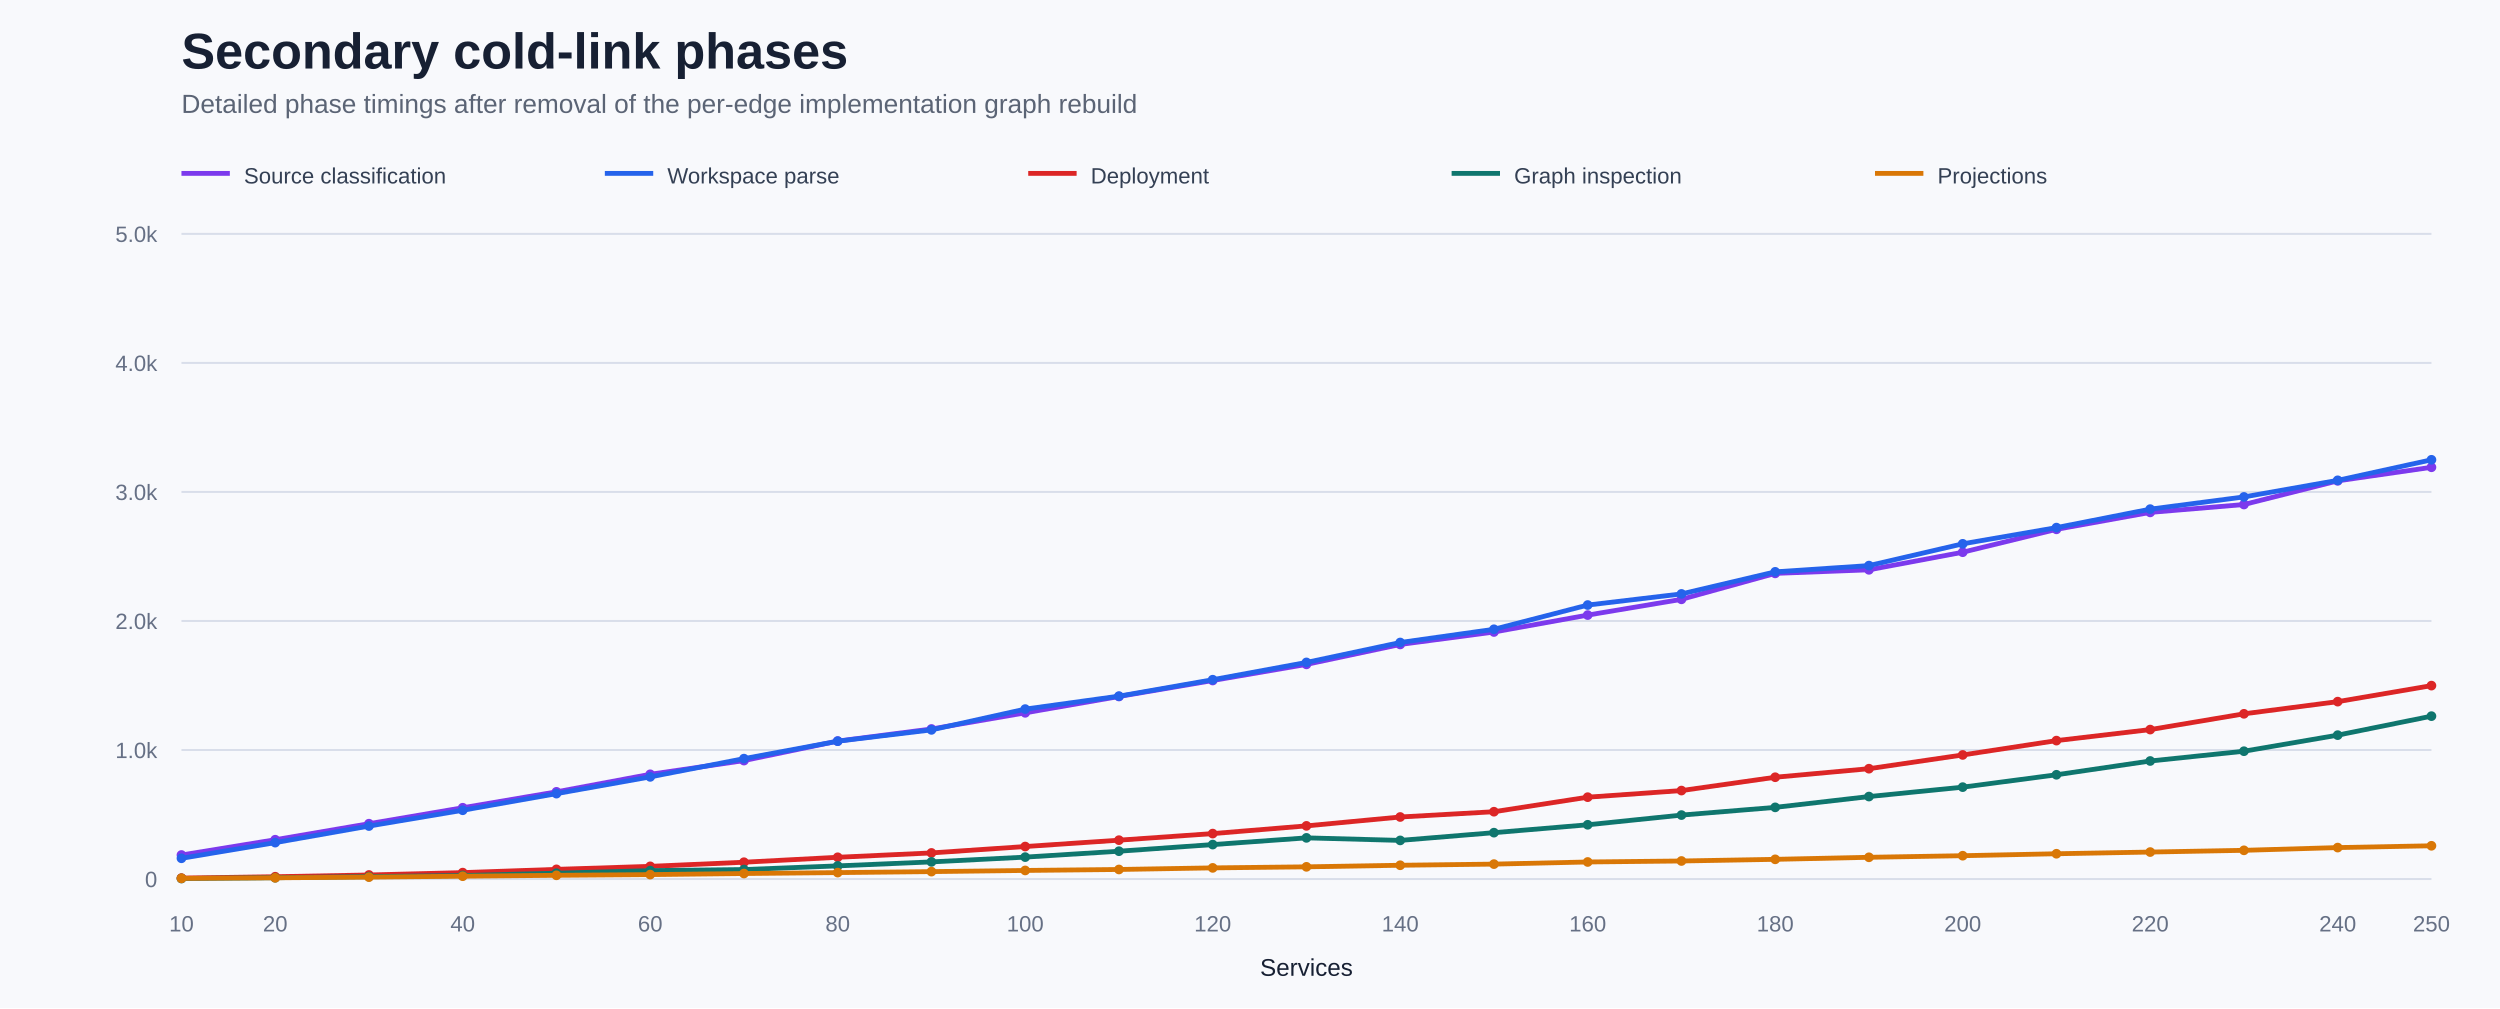
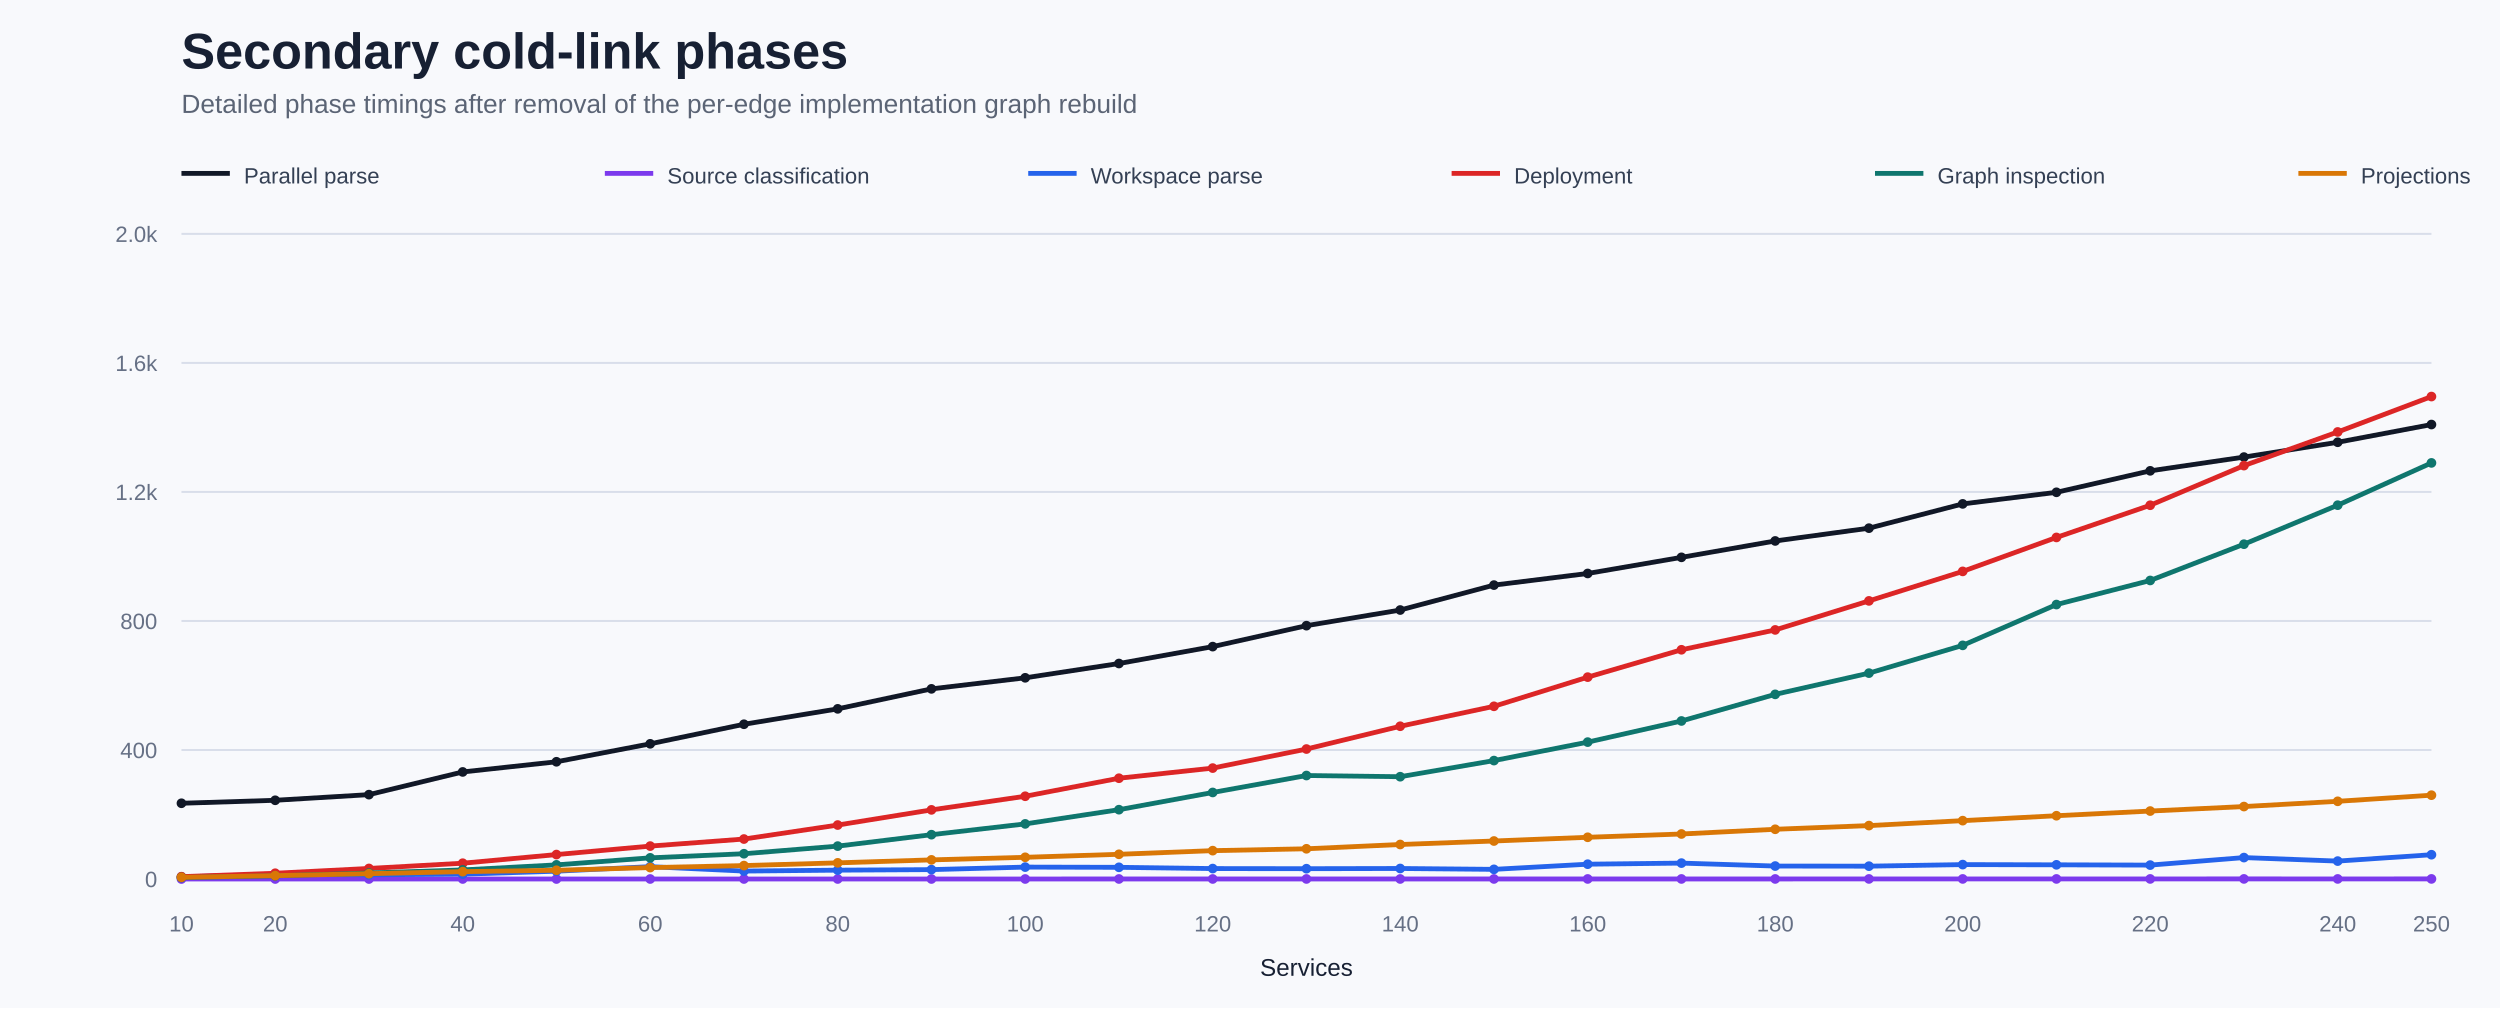
<svg xmlns="http://www.w3.org/2000/svg" width="1240" height="500" viewBox="0 0 1240 500" role="img" aria-labelledby="title description">
  <style>text{font-family:Arial,Helvetica,sans-serif;fill:#172033}.title{font-size:25px;font-weight:700}.subtitle{font-size:13px;fill:#5b6475}.legend{font-size:11px;fill:#344054}.tick{font-size:11px;fill:#667085}.grid{stroke:#d9deea;stroke-width:1}</style>
  <rect width="100%" height="100%" fill="#f8f9fc" />
  <text x="90" y="34" class="title">Secondary cold-link phases</text>
  <text x="90" y="56" class="subtitle">Detailed phase timings after removal of the per-edge implementation graph rebuild</text>
  <line x1="90" y1="436" x2="1206" y2="436" class="grid" />
  <text x="78" y="440" text-anchor="end" class="tick">0</text>
  <line x1="90" y1="372" x2="1206" y2="372" class="grid" />
-   <text x="78" y="376" text-anchor="end" class="tick">1.0k</text>
+   <text x="78" y="376" text-anchor="end" class="tick">400</text>
  <line x1="90" y1="308" x2="1206" y2="308" class="grid" />
-   <text x="78" y="312" text-anchor="end" class="tick">2.0k</text>
+   <text x="78" y="312" text-anchor="end" class="tick">800</text>
  <line x1="90" y1="244" x2="1206" y2="244" class="grid" />
-   <text x="78" y="248" text-anchor="end" class="tick">3.0k</text>
+   <text x="78" y="248" text-anchor="end" class="tick">1.2k</text>
  <line x1="90" y1="180" x2="1206" y2="180" class="grid" />
-   <text x="78" y="184" text-anchor="end" class="tick">4.0k</text>
+   <text x="78" y="184" text-anchor="end" class="tick">1.6k</text>
  <line x1="90" y1="116" x2="1206" y2="116" class="grid" />
-   <text x="78" y="120" text-anchor="end" class="tick">5.0k</text>
-   <path d="M90.00,424.08 L136.50,416.50 L183.00,408.55 L229.50,400.64 L276.00,392.75 L322.50,384.05 L369.00,377.25 L415.50,367.57 L462.00,361.57 L508.50,353.56 L555.00,345.46 L601.50,337.53 L648.00,329.53 L694.50,319.65 L741.00,313.47 L787.50,305.08 L834.00,297.27 L880.50,284.40 L927.00,282.63 L973.50,273.90 L1020.00,262.55 L1066.50,254.15 L1113.00,250.24 L1159.50,238.50 L1206.00,231.77" fill="none" stroke="#7c3aed" stroke-width="2.4" />
-   <circle cx="90.00" cy="424.08" r="2.4" fill="#7c3aed" />
-   <circle cx="136.50" cy="416.50" r="2.4" fill="#7c3aed" />
-   <circle cx="183.00" cy="408.55" r="2.4" fill="#7c3aed" />
-   <circle cx="229.50" cy="400.64" r="2.4" fill="#7c3aed" />
-   <circle cx="276.00" cy="392.75" r="2.4" fill="#7c3aed" />
-   <circle cx="322.50" cy="384.05" r="2.4" fill="#7c3aed" />
-   <circle cx="369.00" cy="377.25" r="2.4" fill="#7c3aed" />
-   <circle cx="415.50" cy="367.57" r="2.4" fill="#7c3aed" />
-   <circle cx="462.00" cy="361.57" r="2.4" fill="#7c3aed" />
-   <circle cx="508.50" cy="353.56" r="2.4" fill="#7c3aed" />
-   <circle cx="555.00" cy="345.46" r="2.4" fill="#7c3aed" />
-   <circle cx="601.50" cy="337.53" r="2.4" fill="#7c3aed" />
-   <circle cx="648.00" cy="329.53" r="2.4" fill="#7c3aed" />
-   <circle cx="694.50" cy="319.65" r="2.4" fill="#7c3aed" />
-   <circle cx="741.00" cy="313.47" r="2.4" fill="#7c3aed" />
-   <circle cx="787.50" cy="305.08" r="2.4" fill="#7c3aed" />
-   <circle cx="834.00" cy="297.27" r="2.4" fill="#7c3aed" />
-   <circle cx="880.50" cy="284.40" r="2.4" fill="#7c3aed" />
-   <circle cx="927.00" cy="282.63" r="2.4" fill="#7c3aed" />
-   <circle cx="973.50" cy="273.90" r="2.4" fill="#7c3aed" />
-   <circle cx="1020.00" cy="262.55" r="2.4" fill="#7c3aed" />
-   <circle cx="1066.50" cy="254.15" r="2.4" fill="#7c3aed" />
-   <circle cx="1113.00" cy="250.24" r="2.4" fill="#7c3aed" />
-   <circle cx="1159.50" cy="238.50" r="2.4" fill="#7c3aed" />
-   <circle cx="1206.00" cy="231.77" r="2.4" fill="#7c3aed" />
-   <line x1="90" y1="86" x2="114" y2="86" stroke="#7c3aed" stroke-width="2.4" />
-   <text x="121" y="91" class="legend">Source classification</text>
-   <path d="M90.00,425.71 L136.50,417.94 L183.00,409.72 L229.50,401.89 L276.00,393.64 L322.50,385.33 L369.00,376.28 L415.50,367.63 L462.00,362.02 L508.50,351.71 L555.00,345.28 L601.50,337.13 L648.00,328.56 L694.50,318.68 L741.00,312.12 L787.50,300.10 L834.00,294.58 L880.50,283.63 L927.00,280.53 L973.50,269.73 L1020.00,261.69 L1066.50,252.53 L1113.00,246.47 L1159.50,238.24 L1206.00,228.06" fill="none" stroke="#2563eb" stroke-width="2.4" />
-   <circle cx="90.00" cy="425.71" r="2.4" fill="#2563eb" />
-   <circle cx="136.50" cy="417.94" r="2.4" fill="#2563eb" />
-   <circle cx="183.00" cy="409.72" r="2.4" fill="#2563eb" />
-   <circle cx="229.50" cy="401.89" r="2.4" fill="#2563eb" />
-   <circle cx="276.00" cy="393.64" r="2.4" fill="#2563eb" />
-   <circle cx="322.50" cy="385.33" r="2.4" fill="#2563eb" />
-   <circle cx="369.00" cy="376.28" r="2.4" fill="#2563eb" />
-   <circle cx="415.50" cy="367.63" r="2.4" fill="#2563eb" />
-   <circle cx="462.00" cy="362.02" r="2.4" fill="#2563eb" />
-   <circle cx="508.50" cy="351.71" r="2.4" fill="#2563eb" />
-   <circle cx="555.00" cy="345.28" r="2.4" fill="#2563eb" />
-   <circle cx="601.50" cy="337.13" r="2.4" fill="#2563eb" />
-   <circle cx="648.00" cy="328.56" r="2.4" fill="#2563eb" />
-   <circle cx="694.50" cy="318.68" r="2.4" fill="#2563eb" />
-   <circle cx="741.00" cy="312.12" r="2.4" fill="#2563eb" />
-   <circle cx="787.50" cy="300.10" r="2.4" fill="#2563eb" />
-   <circle cx="834.00" cy="294.58" r="2.4" fill="#2563eb" />
-   <circle cx="880.50" cy="283.63" r="2.4" fill="#2563eb" />
-   <circle cx="927.00" cy="280.53" r="2.4" fill="#2563eb" />
-   <circle cx="973.50" cy="269.73" r="2.4" fill="#2563eb" />
-   <circle cx="1020.00" cy="261.69" r="2.4" fill="#2563eb" />
-   <circle cx="1066.50" cy="252.53" r="2.4" fill="#2563eb" />
-   <circle cx="1113.00" cy="246.47" r="2.4" fill="#2563eb" />
-   <circle cx="1159.50" cy="238.24" r="2.4" fill="#2563eb" />
-   <circle cx="1206.00" cy="228.06" r="2.4" fill="#2563eb" />
-   <line x1="300" y1="86" x2="324" y2="86" stroke="#2563eb" stroke-width="2.4" />
-   <text x="331" y="91" class="legend">Workspace parse</text>
-   <path d="M90.00,435.53 L136.50,434.85 L183.00,433.99 L229.50,432.82 L276.00,431.20 L322.50,429.71 L369.00,427.66 L415.50,425.21 L462.00,423.05 L508.50,419.88 L555.00,416.72 L601.50,413.46 L648.00,409.63 L694.50,405.23 L741.00,402.61 L787.50,395.40 L834.00,392.12 L880.50,385.51 L927.00,381.27 L973.50,374.45 L1020.00,367.34 L1066.50,361.87 L1113.00,354.05 L1159.50,348.01 L1206.00,340.06" fill="none" stroke="#dc2626" stroke-width="2.4" />
-   <circle cx="90.00" cy="435.53" r="2.4" fill="#dc2626" />
-   <circle cx="136.50" cy="434.85" r="2.4" fill="#dc2626" />
-   <circle cx="183.00" cy="433.99" r="2.4" fill="#dc2626" />
-   <circle cx="229.50" cy="432.82" r="2.4" fill="#dc2626" />
-   <circle cx="276.00" cy="431.20" r="2.4" fill="#dc2626" />
-   <circle cx="322.50" cy="429.71" r="2.4" fill="#dc2626" />
-   <circle cx="369.00" cy="427.66" r="2.4" fill="#dc2626" />
-   <circle cx="415.50" cy="425.21" r="2.4" fill="#dc2626" />
-   <circle cx="462.00" cy="423.05" r="2.4" fill="#dc2626" />
-   <circle cx="508.50" cy="419.88" r="2.4" fill="#dc2626" />
-   <circle cx="555.00" cy="416.72" r="2.4" fill="#dc2626" />
-   <circle cx="601.50" cy="413.46" r="2.4" fill="#dc2626" />
-   <circle cx="648.00" cy="409.63" r="2.4" fill="#dc2626" />
-   <circle cx="694.50" cy="405.23" r="2.4" fill="#dc2626" />
-   <circle cx="741.00" cy="402.61" r="2.4" fill="#dc2626" />
-   <circle cx="787.50" cy="395.40" r="2.4" fill="#dc2626" />
-   <circle cx="834.00" cy="392.12" r="2.4" fill="#dc2626" />
-   <circle cx="880.50" cy="385.51" r="2.4" fill="#dc2626" />
-   <circle cx="927.00" cy="381.27" r="2.4" fill="#dc2626" />
-   <circle cx="973.50" cy="374.45" r="2.4" fill="#dc2626" />
-   <circle cx="1020.00" cy="367.34" r="2.4" fill="#dc2626" />
-   <circle cx="1066.50" cy="361.87" r="2.4" fill="#dc2626" />
-   <circle cx="1113.00" cy="354.05" r="2.4" fill="#dc2626" />
-   <circle cx="1159.50" cy="348.01" r="2.4" fill="#dc2626" />
-   <circle cx="1206.00" cy="340.06" r="2.4" fill="#dc2626" />
-   <line x1="510" y1="86" x2="534" y2="86" stroke="#dc2626" stroke-width="2.4" />
-   <text x="541" y="91" class="legend">Deployment</text>
-   <path d="M90.00,435.74 L136.50,435.35 L183.00,434.82 L229.50,434.26 L276.00,433.11 L322.50,431.83 L369.00,431.29 L415.50,429.48 L462.00,427.50 L508.50,425.13 L555.00,422.20 L601.50,418.91 L648.00,415.58 L694.50,416.84 L741.00,413.00 L787.50,409.09 L834.00,404.28 L880.50,400.45 L927.00,395.09 L973.50,390.42 L1020.00,384.29 L1066.50,377.45 L1113.00,372.60 L1159.50,364.63 L1206.00,355.21" fill="none" stroke="#0f766e" stroke-width="2.4" />
-   <circle cx="90.00" cy="435.74" r="2.4" fill="#0f766e" />
-   <circle cx="136.50" cy="435.35" r="2.4" fill="#0f766e" />
-   <circle cx="183.00" cy="434.82" r="2.4" fill="#0f766e" />
-   <circle cx="229.50" cy="434.26" r="2.4" fill="#0f766e" />
-   <circle cx="276.00" cy="433.11" r="2.4" fill="#0f766e" />
-   <circle cx="322.50" cy="431.83" r="2.4" fill="#0f766e" />
-   <circle cx="369.00" cy="431.29" r="2.4" fill="#0f766e" />
-   <circle cx="415.50" cy="429.48" r="2.4" fill="#0f766e" />
-   <circle cx="462.00" cy="427.50" r="2.4" fill="#0f766e" />
-   <circle cx="508.50" cy="425.13" r="2.4" fill="#0f766e" />
-   <circle cx="555.00" cy="422.20" r="2.4" fill="#0f766e" />
-   <circle cx="601.50" cy="418.91" r="2.4" fill="#0f766e" />
-   <circle cx="648.00" cy="415.58" r="2.4" fill="#0f766e" />
-   <circle cx="694.50" cy="416.84" r="2.4" fill="#0f766e" />
-   <circle cx="741.00" cy="413.00" r="2.4" fill="#0f766e" />
-   <circle cx="787.50" cy="409.09" r="2.4" fill="#0f766e" />
-   <circle cx="834.00" cy="404.28" r="2.4" fill="#0f766e" />
-   <circle cx="880.50" cy="400.45" r="2.4" fill="#0f766e" />
-   <circle cx="927.00" cy="395.09" r="2.4" fill="#0f766e" />
-   <circle cx="973.50" cy="390.42" r="2.4" fill="#0f766e" />
-   <circle cx="1020.00" cy="384.29" r="2.4" fill="#0f766e" />
-   <circle cx="1066.50" cy="377.45" r="2.4" fill="#0f766e" />
-   <circle cx="1113.00" cy="372.60" r="2.4" fill="#0f766e" />
-   <circle cx="1159.50" cy="364.63" r="2.4" fill="#0f766e" />
-   <circle cx="1206.00" cy="355.21" r="2.4" fill="#0f766e" />
-   <line x1="720" y1="86" x2="744" y2="86" stroke="#0f766e" stroke-width="2.4" />
-   <text x="751" y="91" class="legend">Graph inspection</text>
-   <path d="M90.00,435.67 L136.50,435.39 L183.00,435.05 L229.50,434.60 L276.00,434.16 L322.50,433.80 L369.00,433.27 L415.50,432.81 L462.00,432.32 L508.50,431.74 L555.00,431.26 L601.50,430.47 L648.00,429.95 L694.50,429.17 L741.00,428.60 L787.50,427.54 L834.00,427.05 L880.50,426.23 L927.00,425.22 L973.50,424.43 L1020.00,423.46 L1066.50,422.62 L1113.00,421.76 L1159.50,420.40 L1206.00,419.51" fill="none" stroke="#d97706" stroke-width="2.4" />
-   <circle cx="90.00" cy="435.67" r="2.4" fill="#d97706" />
-   <circle cx="136.50" cy="435.39" r="2.4" fill="#d97706" />
-   <circle cx="183.00" cy="435.05" r="2.4" fill="#d97706" />
-   <circle cx="229.50" cy="434.60" r="2.4" fill="#d97706" />
-   <circle cx="276.00" cy="434.16" r="2.4" fill="#d97706" />
-   <circle cx="322.50" cy="433.80" r="2.4" fill="#d97706" />
-   <circle cx="369.00" cy="433.27" r="2.4" fill="#d97706" />
-   <circle cx="415.50" cy="432.81" r="2.4" fill="#d97706" />
-   <circle cx="462.00" cy="432.32" r="2.4" fill="#d97706" />
-   <circle cx="508.50" cy="431.74" r="2.4" fill="#d97706" />
-   <circle cx="555.00" cy="431.26" r="2.4" fill="#d97706" />
-   <circle cx="601.50" cy="430.47" r="2.4" fill="#d97706" />
-   <circle cx="648.00" cy="429.95" r="2.4" fill="#d97706" />
-   <circle cx="694.50" cy="429.17" r="2.4" fill="#d97706" />
-   <circle cx="741.00" cy="428.60" r="2.4" fill="#d97706" />
-   <circle cx="787.50" cy="427.54" r="2.4" fill="#d97706" />
-   <circle cx="834.00" cy="427.05" r="2.4" fill="#d97706" />
-   <circle cx="880.50" cy="426.23" r="2.4" fill="#d97706" />
-   <circle cx="927.00" cy="425.22" r="2.4" fill="#d97706" />
-   <circle cx="973.50" cy="424.43" r="2.4" fill="#d97706" />
-   <circle cx="1020.00" cy="423.46" r="2.4" fill="#d97706" />
-   <circle cx="1066.50" cy="422.62" r="2.4" fill="#d97706" />
-   <circle cx="1113.00" cy="421.76" r="2.4" fill="#d97706" />
-   <circle cx="1159.50" cy="420.40" r="2.4" fill="#d97706" />
-   <circle cx="1206.00" cy="419.51" r="2.4" fill="#d97706" />
-   <line x1="930" y1="86" x2="954" y2="86" stroke="#d97706" stroke-width="2.4" />
-   <text x="961" y="91" class="legend">Projections</text>
+   <text x="78" y="120" text-anchor="end" class="tick">2.0k</text>
+   <path d="M90.00,398.42 L136.50,396.94 L183.00,394.14 L229.50,382.88 L276.00,377.84 L322.50,368.93 L369.00,359.23 L415.50,351.59 L462.00,341.67 L508.50,336.19 L555.00,329.10 L601.50,320.72 L648.00,310.33 L694.50,302.57 L741.00,290.21 L787.50,284.44 L834.00,276.44 L880.50,268.31 L927.00,261.97 L973.50,249.93 L1020.00,244.18 L1066.50,233.53 L1113.00,226.71 L1159.50,219.36 L1206.00,210.57" fill="none" stroke="#111827" stroke-width="2.4" />
+   <circle cx="90.00" cy="398.42" r="2.4" fill="#111827" />
+   <circle cx="136.50" cy="396.94" r="2.4" fill="#111827" />
+   <circle cx="183.00" cy="394.14" r="2.4" fill="#111827" />
+   <circle cx="229.50" cy="382.88" r="2.4" fill="#111827" />
+   <circle cx="276.00" cy="377.84" r="2.4" fill="#111827" />
+   <circle cx="322.50" cy="368.93" r="2.4" fill="#111827" />
+   <circle cx="369.00" cy="359.23" r="2.4" fill="#111827" />
+   <circle cx="415.50" cy="351.59" r="2.4" fill="#111827" />
+   <circle cx="462.00" cy="341.67" r="2.4" fill="#111827" />
+   <circle cx="508.50" cy="336.19" r="2.4" fill="#111827" />
+   <circle cx="555.00" cy="329.10" r="2.4" fill="#111827" />
+   <circle cx="601.50" cy="320.72" r="2.4" fill="#111827" />
+   <circle cx="648.00" cy="310.33" r="2.4" fill="#111827" />
+   <circle cx="694.50" cy="302.57" r="2.4" fill="#111827" />
+   <circle cx="741.00" cy="290.21" r="2.4" fill="#111827" />
+   <circle cx="787.50" cy="284.44" r="2.4" fill="#111827" />
+   <circle cx="834.00" cy="276.44" r="2.4" fill="#111827" />
+   <circle cx="880.50" cy="268.31" r="2.4" fill="#111827" />
+   <circle cx="927.00" cy="261.97" r="2.4" fill="#111827" />
+   <circle cx="973.50" cy="249.93" r="2.4" fill="#111827" />
+   <circle cx="1020.00" cy="244.18" r="2.4" fill="#111827" />
+   <circle cx="1066.50" cy="233.53" r="2.4" fill="#111827" />
+   <circle cx="1113.00" cy="226.71" r="2.4" fill="#111827" />
+   <circle cx="1159.50" cy="219.36" r="2.4" fill="#111827" />
+   <circle cx="1206.00" cy="210.57" r="2.4" fill="#111827" />
+   <line x1="90" y1="86" x2="114" y2="86" stroke="#111827" stroke-width="2.4" />
+   <text x="121" y="91" class="legend">Parallel parse</text>
+   <path d="M90.00,435.99 L136.50,435.99 L183.00,435.99 L229.50,435.98 L276.00,435.99 L322.50,435.98 L369.00,435.98 L415.50,435.98 L462.00,435.98 L508.50,435.98 L555.00,435.97 L601.50,435.97 L648.00,435.96 L694.50,435.97 L741.00,435.96 L787.50,435.96 L834.00,435.96 L880.50,435.96 L927.00,435.95 L973.50,435.95 L1020.00,435.95 L1066.50,435.95 L1113.00,435.94 L1159.50,435.95 L1206.00,435.94" fill="none" stroke="#7c3aed" stroke-width="2.4" />
+   <circle cx="90.00" cy="435.99" r="2.4" fill="#7c3aed" />
+   <circle cx="136.50" cy="435.99" r="2.4" fill="#7c3aed" />
+   <circle cx="183.00" cy="435.99" r="2.4" fill="#7c3aed" />
+   <circle cx="229.50" cy="435.98" r="2.4" fill="#7c3aed" />
+   <circle cx="276.00" cy="435.99" r="2.4" fill="#7c3aed" />
+   <circle cx="322.50" cy="435.98" r="2.4" fill="#7c3aed" />
+   <circle cx="369.00" cy="435.98" r="2.4" fill="#7c3aed" />
+   <circle cx="415.50" cy="435.98" r="2.4" fill="#7c3aed" />
+   <circle cx="462.00" cy="435.98" r="2.4" fill="#7c3aed" />
+   <circle cx="508.50" cy="435.98" r="2.4" fill="#7c3aed" />
+   <circle cx="555.00" cy="435.97" r="2.4" fill="#7c3aed" />
+   <circle cx="601.50" cy="435.97" r="2.4" fill="#7c3aed" />
+   <circle cx="648.00" cy="435.96" r="2.4" fill="#7c3aed" />
+   <circle cx="694.50" cy="435.97" r="2.4" fill="#7c3aed" />
+   <circle cx="741.00" cy="435.96" r="2.4" fill="#7c3aed" />
+   <circle cx="787.50" cy="435.96" r="2.4" fill="#7c3aed" />
+   <circle cx="834.00" cy="435.96" r="2.4" fill="#7c3aed" />
+   <circle cx="880.50" cy="435.96" r="2.4" fill="#7c3aed" />
+   <circle cx="927.00" cy="435.95" r="2.4" fill="#7c3aed" />
+   <circle cx="973.50" cy="435.95" r="2.4" fill="#7c3aed" />
+   <circle cx="1020.00" cy="435.95" r="2.4" fill="#7c3aed" />
+   <circle cx="1066.50" cy="435.95" r="2.4" fill="#7c3aed" />
+   <circle cx="1113.00" cy="435.94" r="2.4" fill="#7c3aed" />
+   <circle cx="1159.50" cy="435.95" r="2.4" fill="#7c3aed" />
+   <circle cx="1206.00" cy="435.94" r="2.4" fill="#7c3aed" />
+   <line x1="300" y1="86" x2="324" y2="86" stroke="#7c3aed" stroke-width="2.4" />
+   <text x="331" y="91" class="legend">Source classification</text>
+   <path d="M90.00,434.93 L136.50,433.70 L183.00,433.90 L229.50,433.58 L276.00,432.11 L322.50,429.86 L369.00,432.05 L415.50,431.60 L462.00,431.33 L508.50,430.08 L555.00,430.19 L601.50,430.81 L648.00,430.87 L694.50,430.77 L741.00,431.20 L787.50,428.64 L834.00,428.10 L880.50,429.56 L927.00,429.62 L973.50,428.84 L1020.00,428.95 L1066.50,429.09 L1113.00,425.36 L1159.50,427.10 L1206.00,423.94" fill="none" stroke="#2563eb" stroke-width="2.4" />
+   <circle cx="90.00" cy="434.93" r="2.4" fill="#2563eb" />
+   <circle cx="136.50" cy="433.70" r="2.4" fill="#2563eb" />
+   <circle cx="183.00" cy="433.90" r="2.4" fill="#2563eb" />
+   <circle cx="229.50" cy="433.58" r="2.4" fill="#2563eb" />
+   <circle cx="276.00" cy="432.11" r="2.4" fill="#2563eb" />
+   <circle cx="322.50" cy="429.86" r="2.4" fill="#2563eb" />
+   <circle cx="369.00" cy="432.05" r="2.4" fill="#2563eb" />
+   <circle cx="415.50" cy="431.60" r="2.4" fill="#2563eb" />
+   <circle cx="462.00" cy="431.33" r="2.4" fill="#2563eb" />
+   <circle cx="508.50" cy="430.08" r="2.4" fill="#2563eb" />
+   <circle cx="555.00" cy="430.19" r="2.4" fill="#2563eb" />
+   <circle cx="601.50" cy="430.81" r="2.4" fill="#2563eb" />
+   <circle cx="648.00" cy="430.87" r="2.4" fill="#2563eb" />
+   <circle cx="694.50" cy="430.77" r="2.4" fill="#2563eb" />
+   <circle cx="741.00" cy="431.20" r="2.4" fill="#2563eb" />
+   <circle cx="787.50" cy="428.64" r="2.4" fill="#2563eb" />
+   <circle cx="834.00" cy="428.10" r="2.4" fill="#2563eb" />
+   <circle cx="880.50" cy="429.56" r="2.4" fill="#2563eb" />
+   <circle cx="927.00" cy="429.62" r="2.4" fill="#2563eb" />
+   <circle cx="973.50" cy="428.84" r="2.4" fill="#2563eb" />
+   <circle cx="1020.00" cy="428.95" r="2.4" fill="#2563eb" />
+   <circle cx="1066.50" cy="429.09" r="2.4" fill="#2563eb" />
+   <circle cx="1113.00" cy="425.36" r="2.4" fill="#2563eb" />
+   <circle cx="1159.50" cy="427.10" r="2.4" fill="#2563eb" />
+   <circle cx="1206.00" cy="423.94" r="2.4" fill="#2563eb" />
+   <line x1="510" y1="86" x2="534" y2="86" stroke="#2563eb" stroke-width="2.4" />
+   <text x="541" y="91" class="legend">Workspace parse</text>
+   <path d="M90.00,434.83 L136.50,433.13 L183.00,430.75 L229.50,428.15 L276.00,423.86 L322.50,419.66 L369.00,416.16 L415.50,409.22 L462.00,401.70 L508.50,394.94 L555.00,386.00 L601.50,380.97 L648.00,371.52 L694.50,360.22 L741.00,350.33 L787.50,335.86 L834.00,322.29 L880.50,312.44 L927.00,298.04 L973.50,283.41 L1020.00,266.57 L1066.50,250.60 L1113.00,230.94 L1159.50,214.25 L1206.00,196.69" fill="none" stroke="#dc2626" stroke-width="2.4" />
+   <circle cx="90.00" cy="434.83" r="2.4" fill="#dc2626" />
+   <circle cx="136.50" cy="433.13" r="2.4" fill="#dc2626" />
+   <circle cx="183.00" cy="430.75" r="2.4" fill="#dc2626" />
+   <circle cx="229.50" cy="428.15" r="2.4" fill="#dc2626" />
+   <circle cx="276.00" cy="423.86" r="2.4" fill="#dc2626" />
+   <circle cx="322.50" cy="419.66" r="2.4" fill="#dc2626" />
+   <circle cx="369.00" cy="416.16" r="2.4" fill="#dc2626" />
+   <circle cx="415.50" cy="409.22" r="2.4" fill="#dc2626" />
+   <circle cx="462.00" cy="401.70" r="2.4" fill="#dc2626" />
+   <circle cx="508.50" cy="394.94" r="2.4" fill="#dc2626" />
+   <circle cx="555.00" cy="386.00" r="2.4" fill="#dc2626" />
+   <circle cx="601.50" cy="380.97" r="2.4" fill="#dc2626" />
+   <circle cx="648.00" cy="371.52" r="2.4" fill="#dc2626" />
+   <circle cx="694.50" cy="360.22" r="2.4" fill="#dc2626" />
+   <circle cx="741.00" cy="350.33" r="2.4" fill="#dc2626" />
+   <circle cx="787.50" cy="335.86" r="2.4" fill="#dc2626" />
+   <circle cx="834.00" cy="322.29" r="2.4" fill="#dc2626" />
+   <circle cx="880.50" cy="312.44" r="2.4" fill="#dc2626" />
+   <circle cx="927.00" cy="298.04" r="2.4" fill="#dc2626" />
+   <circle cx="973.50" cy="283.41" r="2.4" fill="#dc2626" />
+   <circle cx="1020.00" cy="266.57" r="2.4" fill="#dc2626" />
+   <circle cx="1066.50" cy="250.60" r="2.4" fill="#dc2626" />
+   <circle cx="1113.00" cy="230.94" r="2.4" fill="#dc2626" />
+   <circle cx="1159.50" cy="214.25" r="2.4" fill="#dc2626" />
+   <circle cx="1206.00" cy="196.69" r="2.4" fill="#dc2626" />
+   <line x1="720" y1="86" x2="744" y2="86" stroke="#dc2626" stroke-width="2.4" />
+   <text x="751" y="91" class="legend">Deployment</text>
+   <path d="M90.00,435.26 L136.50,434.42 L183.00,433.02 L229.50,431.48 L276.00,428.97 L322.50,425.49 L369.00,423.45 L415.50,419.67 L462.00,414.00 L508.50,408.65 L555.00,401.60 L601.50,393.06 L648.00,384.66 L694.50,385.25 L741.00,377.25 L787.50,368.09 L834.00,357.60 L880.50,344.40 L927.00,333.87 L973.50,320.10 L1020.00,299.86 L1066.50,287.91 L1113.00,269.92 L1159.50,250.57 L1206.00,229.60" fill="none" stroke="#0f766e" stroke-width="2.4" />
+   <circle cx="90.00" cy="435.26" r="2.4" fill="#0f766e" />
+   <circle cx="136.50" cy="434.42" r="2.4" fill="#0f766e" />
+   <circle cx="183.00" cy="433.02" r="2.4" fill="#0f766e" />
+   <circle cx="229.50" cy="431.48" r="2.4" fill="#0f766e" />
+   <circle cx="276.00" cy="428.97" r="2.4" fill="#0f766e" />
+   <circle cx="322.50" cy="425.49" r="2.4" fill="#0f766e" />
+   <circle cx="369.00" cy="423.45" r="2.4" fill="#0f766e" />
+   <circle cx="415.50" cy="419.67" r="2.4" fill="#0f766e" />
+   <circle cx="462.00" cy="414.00" r="2.4" fill="#0f766e" />
+   <circle cx="508.50" cy="408.65" r="2.4" fill="#0f766e" />
+   <circle cx="555.00" cy="401.60" r="2.4" fill="#0f766e" />
+   <circle cx="601.50" cy="393.06" r="2.4" fill="#0f766e" />
+   <circle cx="648.00" cy="384.66" r="2.4" fill="#0f766e" />
+   <circle cx="694.50" cy="385.25" r="2.4" fill="#0f766e" />
+   <circle cx="741.00" cy="377.25" r="2.4" fill="#0f766e" />
+   <circle cx="787.50" cy="368.09" r="2.4" fill="#0f766e" />
+   <circle cx="834.00" cy="357.60" r="2.4" fill="#0f766e" />
+   <circle cx="880.50" cy="344.40" r="2.4" fill="#0f766e" />
+   <circle cx="927.00" cy="333.87" r="2.4" fill="#0f766e" />
+   <circle cx="973.50" cy="320.10" r="2.4" fill="#0f766e" />
+   <circle cx="1020.00" cy="299.86" r="2.4" fill="#0f766e" />
+   <circle cx="1066.50" cy="287.91" r="2.4" fill="#0f766e" />
+   <circle cx="1113.00" cy="269.92" r="2.4" fill="#0f766e" />
+   <circle cx="1159.50" cy="250.57" r="2.4" fill="#0f766e" />
+   <circle cx="1206.00" cy="229.60" r="2.4" fill="#0f766e" />
+   <line x1="930" y1="86" x2="954" y2="86" stroke="#0f766e" stroke-width="2.4" />
+   <text x="961" y="91" class="legend">Graph inspection</text>
+   <path d="M90.00,435.16 L136.50,434.32 L183.00,433.34 L229.50,432.33 L276.00,431.65 L322.50,430.32 L369.00,429.33 L415.50,427.97 L462.00,426.50 L508.50,425.22 L555.00,423.73 L601.50,421.92 L648.00,421.00 L694.50,418.87 L741.00,417.14 L787.50,415.29 L834.00,413.66 L880.50,411.32 L927.00,409.49 L973.50,407.04 L1020.00,404.60 L1066.50,402.28 L1113.00,400.05 L1159.50,397.45 L1206.00,394.41" fill="none" stroke="#d97706" stroke-width="2.4" />
+   <circle cx="90.00" cy="435.16" r="2.4" fill="#d97706" />
+   <circle cx="136.50" cy="434.32" r="2.4" fill="#d97706" />
+   <circle cx="183.00" cy="433.34" r="2.4" fill="#d97706" />
+   <circle cx="229.50" cy="432.33" r="2.4" fill="#d97706" />
+   <circle cx="276.00" cy="431.65" r="2.4" fill="#d97706" />
+   <circle cx="322.50" cy="430.32" r="2.4" fill="#d97706" />
+   <circle cx="369.00" cy="429.33" r="2.4" fill="#d97706" />
+   <circle cx="415.50" cy="427.97" r="2.4" fill="#d97706" />
+   <circle cx="462.00" cy="426.50" r="2.4" fill="#d97706" />
+   <circle cx="508.50" cy="425.22" r="2.4" fill="#d97706" />
+   <circle cx="555.00" cy="423.73" r="2.4" fill="#d97706" />
+   <circle cx="601.50" cy="421.92" r="2.4" fill="#d97706" />
+   <circle cx="648.00" cy="421.00" r="2.4" fill="#d97706" />
+   <circle cx="694.50" cy="418.87" r="2.4" fill="#d97706" />
+   <circle cx="741.00" cy="417.14" r="2.4" fill="#d97706" />
+   <circle cx="787.50" cy="415.29" r="2.4" fill="#d97706" />
+   <circle cx="834.00" cy="413.66" r="2.4" fill="#d97706" />
+   <circle cx="880.50" cy="411.32" r="2.4" fill="#d97706" />
+   <circle cx="927.00" cy="409.49" r="2.4" fill="#d97706" />
+   <circle cx="973.50" cy="407.04" r="2.4" fill="#d97706" />
+   <circle cx="1020.00" cy="404.60" r="2.4" fill="#d97706" />
+   <circle cx="1066.50" cy="402.28" r="2.4" fill="#d97706" />
+   <circle cx="1113.00" cy="400.05" r="2.4" fill="#d97706" />
+   <circle cx="1159.50" cy="397.45" r="2.4" fill="#d97706" />
+   <circle cx="1206.00" cy="394.41" r="2.4" fill="#d97706" />
+   <line x1="1140" y1="86" x2="1164" y2="86" stroke="#d97706" stroke-width="2.4" />
+   <text x="1171" y="91" class="legend">Projections</text>
  <text x="90" y="462" text-anchor="middle" class="tick">10</text>
  <text x="136.5" y="462" text-anchor="middle" class="tick">20</text>
  <text x="229.5" y="462" text-anchor="middle" class="tick">40</text>
  <text x="322.5" y="462" text-anchor="middle" class="tick">60</text>
  <text x="415.5" y="462" text-anchor="middle" class="tick">80</text>
  <text x="508.5" y="462" text-anchor="middle" class="tick">100</text>
  <text x="601.5" y="462" text-anchor="middle" class="tick">120</text>
  <text x="694.5" y="462" text-anchor="middle" class="tick">140</text>
  <text x="787.5" y="462" text-anchor="middle" class="tick">160</text>
  <text x="880.5" y="462" text-anchor="middle" class="tick">180</text>
  <text x="973.5" y="462" text-anchor="middle" class="tick">200</text>
  <text x="1066.5" y="462" text-anchor="middle" class="tick">220</text>
  <text x="1159.5" y="462" text-anchor="middle" class="tick">240</text>
  <text x="1206" y="462" text-anchor="middle" class="tick">250</text>
  <text x="648" y="484" text-anchor="middle">Services</text>
</svg>
